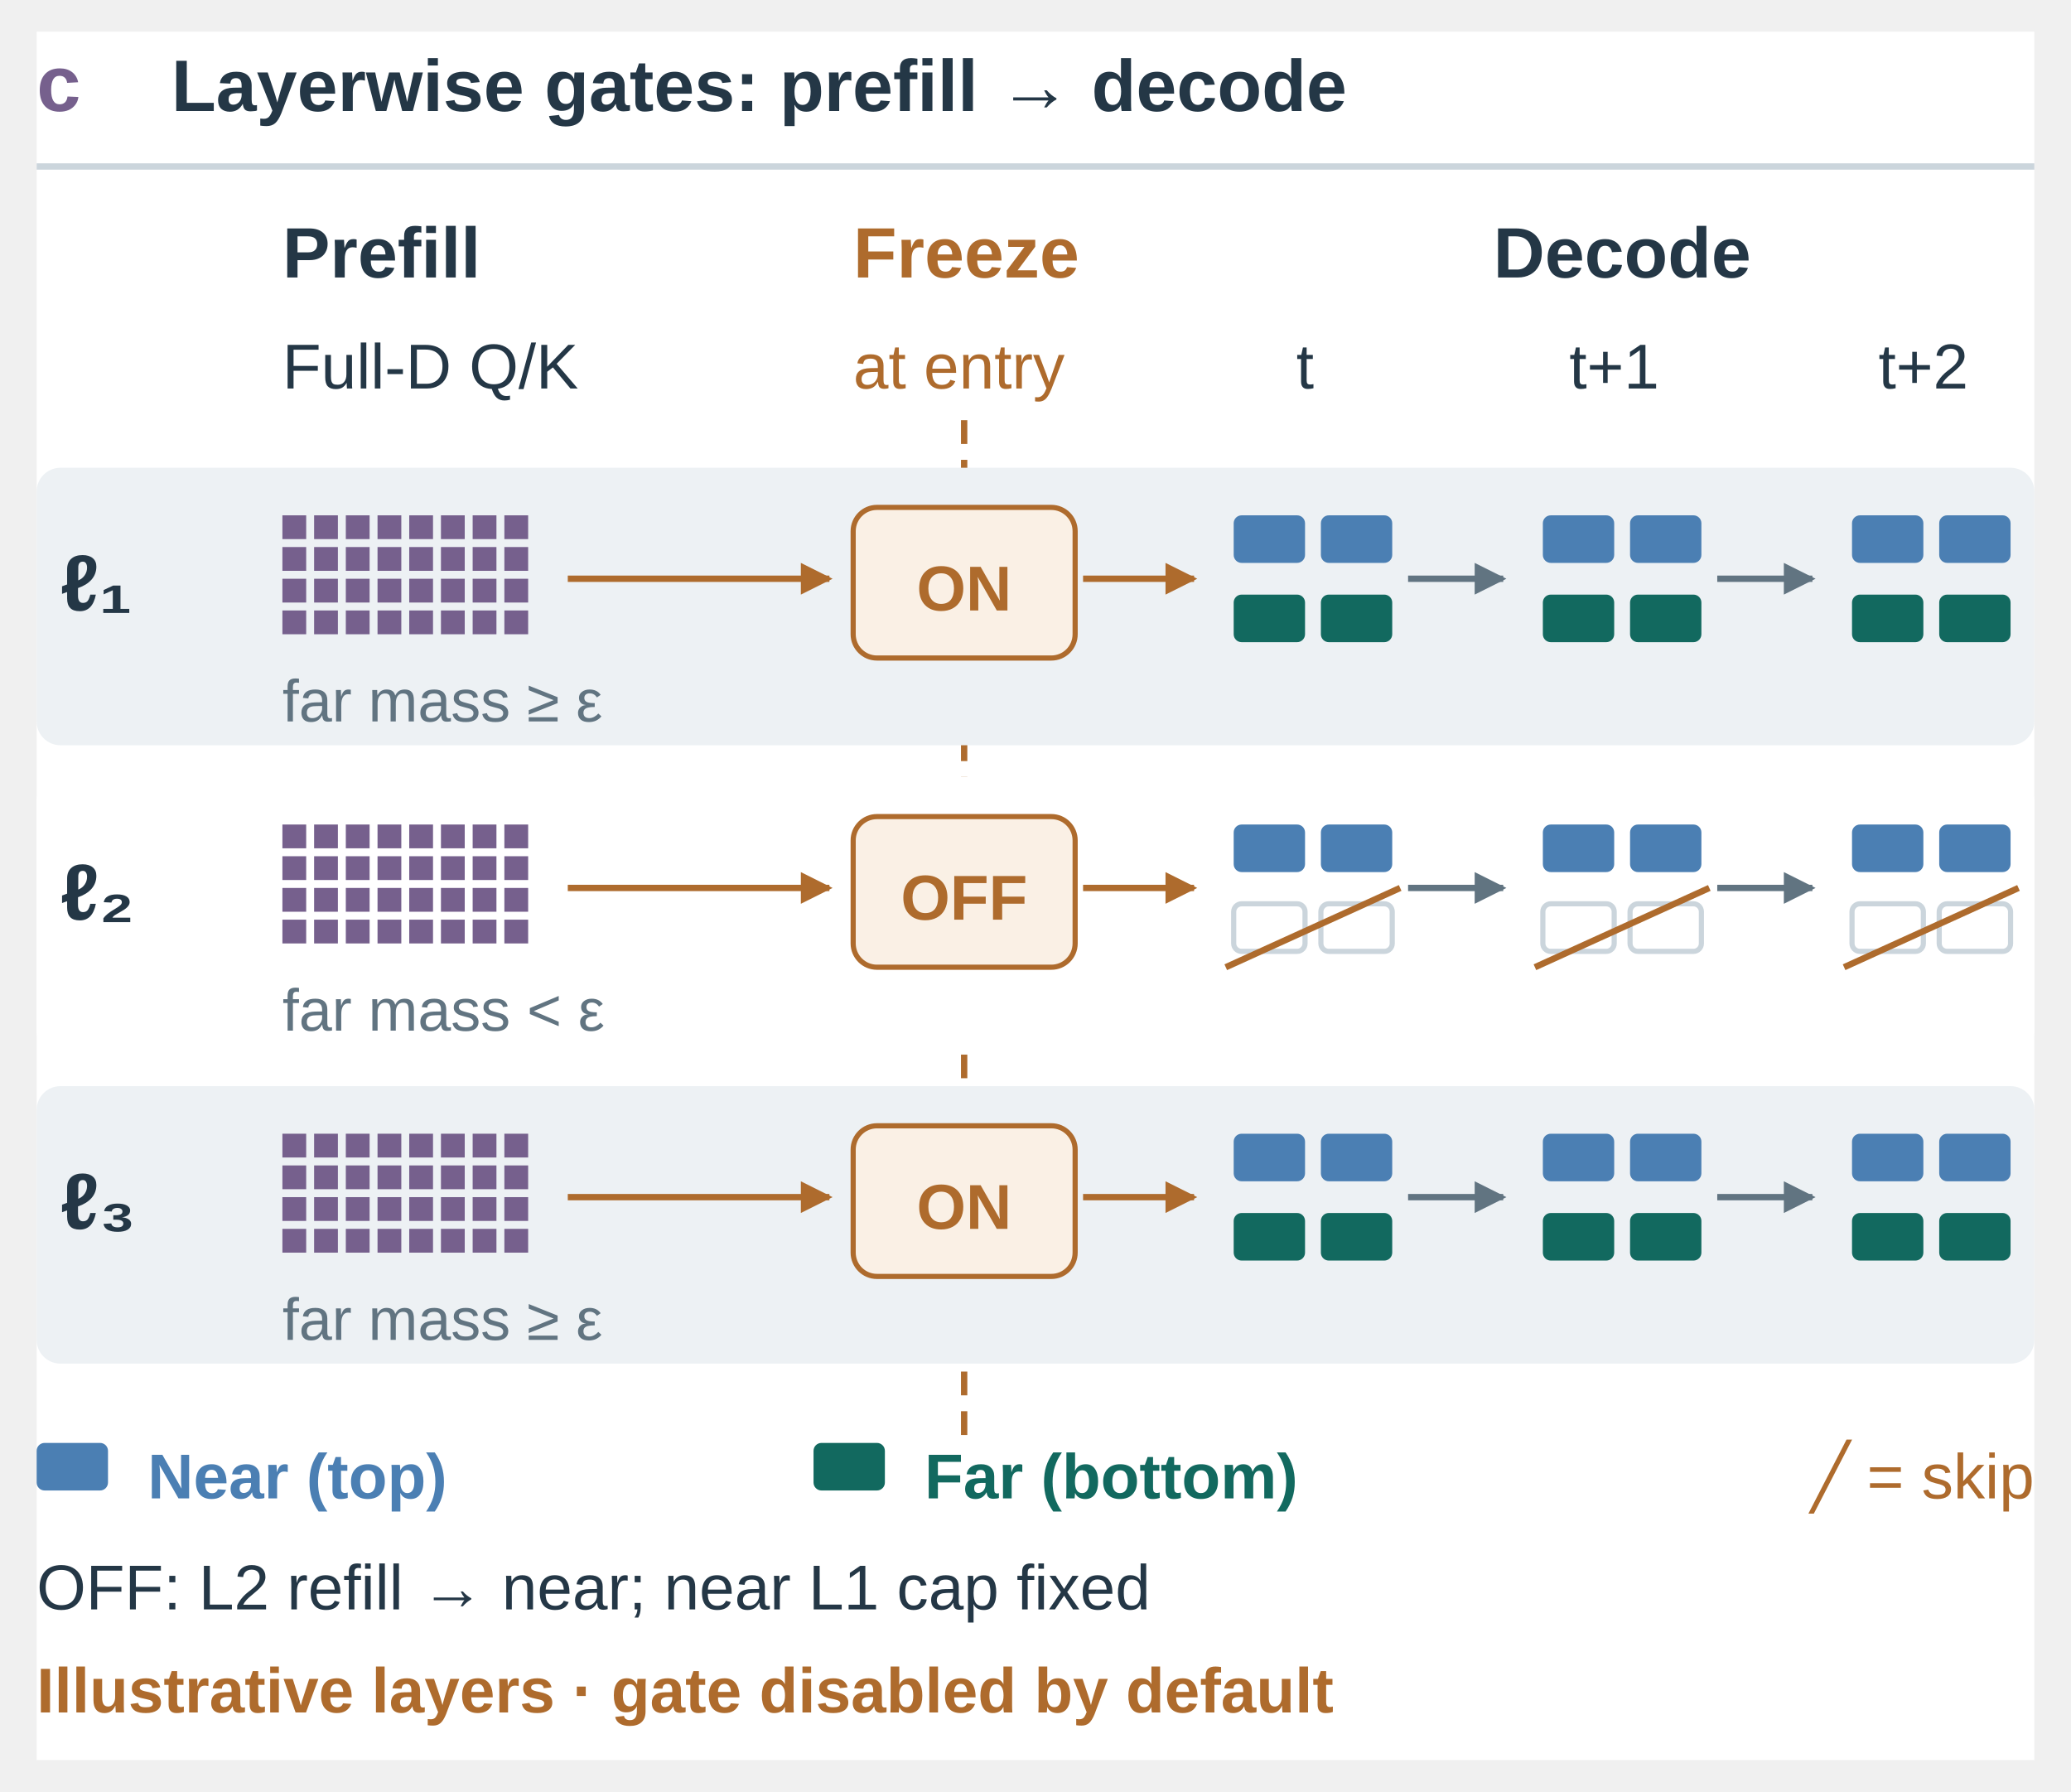
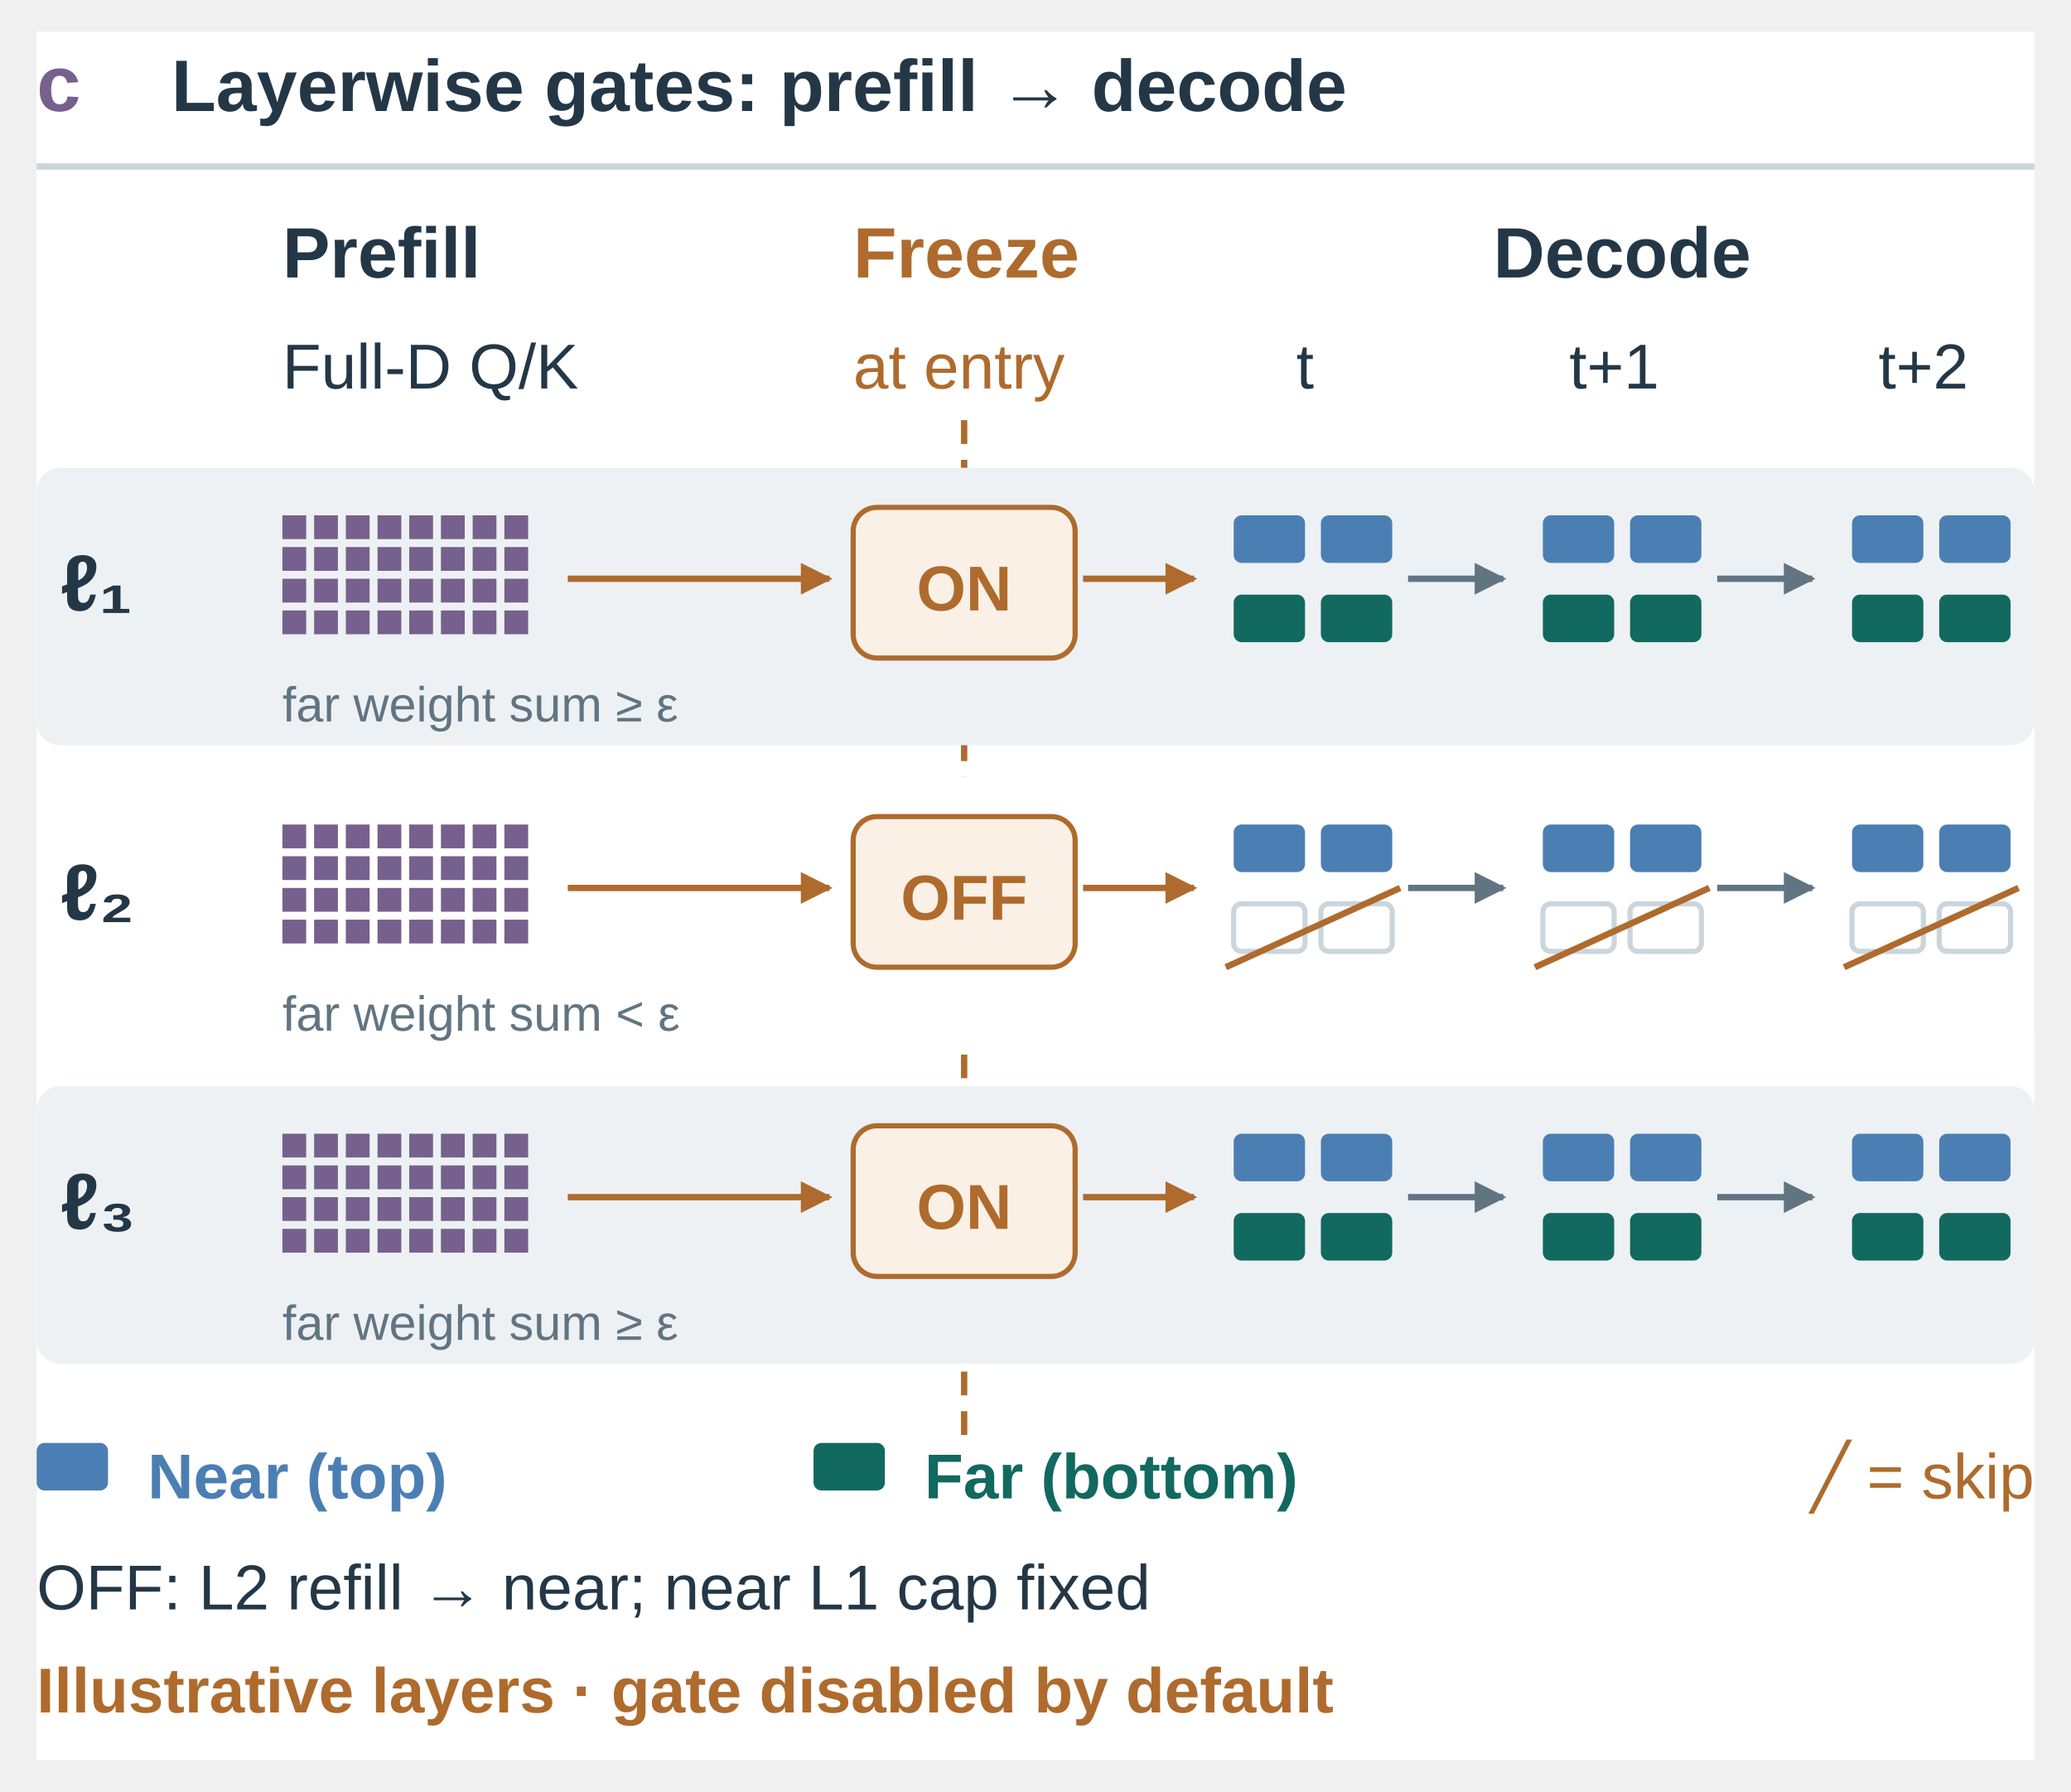
<svg xmlns="http://www.w3.org/2000/svg" width="252pt" height="218pt" viewBox="-4 -4 260 226">
  <defs>
    <marker id="ink" markerWidth="5" markerHeight="5" refX="4.5" refY="2.5" orient="auto">
      <path d="M0 0L5 2.5L0 5Z" fill="#243746" />
    </marker>
    <marker id="muted" markerWidth="5" markerHeight="5" refX="4.5" refY="2.5" orient="auto">
      <path d="M0 0L5 2.5L0 5Z" fill="#617481" />
    </marker>
    <marker id="line" markerWidth="5" markerHeight="5" refX="4.5" refY="2.5" orient="auto">
      <path d="M0 0L5 2.5L0 5Z" fill="#CBD5DC" />
    </marker>
    <marker id="pale" markerWidth="5" markerHeight="5" refX="4.5" refY="2.5" orient="auto">
      <path d="M0 0L5 2.5L0 5Z" fill="#EDF1F4" />
    </marker>
    <marker id="purple" markerWidth="5" markerHeight="5" refX="4.5" refY="2.5" orient="auto">
      <path d="M0 0L5 2.5L0 5Z" fill="#76608D" />
    </marker>
    <marker id="pl" markerWidth="5" markerHeight="5" refX="4.5" refY="2.5" orient="auto">
      <path d="M0 0L5 2.5L0 5Z" fill="#EEE9F3" />
    </marker>
    <marker id="near" markerWidth="5" markerHeight="5" refX="4.5" refY="2.5" orient="auto">
      <path d="M0 0L5 2.5L0 5Z" fill="#4B7FB3" />
    </marker>
    <marker id="nl" markerWidth="5" markerHeight="5" refX="4.5" refY="2.5" orient="auto">
      <path d="M0 0L5 2.5L0 5Z" fill="#E7EFF7" />
    </marker>
    <marker id="far" markerWidth="5" markerHeight="5" refX="4.5" refY="2.5" orient="auto">
      <path d="M0 0L5 2.5L0 5Z" fill="#12695F" />
    </marker>
    <marker id="fl" markerWidth="5" markerHeight="5" refX="4.5" refY="2.5" orient="auto">
      <path d="M0 0L5 2.5L0 5Z" fill="#E5F3F0" />
    </marker>
    <marker id="gate" markerWidth="5" markerHeight="5" refX="4.5" refY="2.5" orient="auto">
      <path d="M0 0L5 2.5L0 5Z" fill="#AE6B2D" />
    </marker>
    <marker id="gl" markerWidth="5" markerHeight="5" refX="4.5" refY="2.5" orient="auto">
      <path d="M0 0L5 2.5L0 5Z" fill="#FAF0E5" />
    </marker>
    <marker id="white" markerWidth="5" markerHeight="5" refX="4.5" refY="2.5" orient="auto">
      <path d="M0 0L5 2.5L0 5Z" fill="#FFFFFF" />
    </marker>
  </defs>
  <rect width="252" height="218" fill="white" />
  <text x="0" y="10" font-family="Liberation Sans" font-size="10" fill="#76608D" font-weight="700" text-anchor="start">c</text>
  <text x="17" y="10" font-family="Liberation Sans" font-size="9.2" fill="#243746" font-weight="700" text-anchor="start">Layerwise gates: prefill → decode</text>
  <polyline points="0,17 252,17" fill="none" stroke="#CBD5DC" stroke-width=".8" />
  <text x="31" y="31" font-family="Liberation Sans" font-size="9" fill="#243746" font-weight="700" text-anchor="start">Prefill</text>
  <text x="103" y="31" font-family="Liberation Sans" font-size="9" fill="#AE6B2D" font-weight="700" text-anchor="start">Freeze</text>
  <text x="200" y="31" font-family="Liberation Sans" font-size="9" fill="#243746" font-weight="700" text-anchor="middle">Decode</text>
  <text x="31" y="45" font-family="Liberation Sans" font-size="8" fill="#243746" font-weight="400" text-anchor="start">Full-D Q/K</text>
  <text x="103" y="45" font-family="Liberation Sans" font-size="8" fill="#AE6B2D" font-weight="400" text-anchor="start">at entry</text>
  <text x="160" y="45" font-family="Liberation Sans" font-size="8" fill="#243746" font-weight="400" text-anchor="middle">t</text>
  <text x="199" y="45" font-family="Liberation Sans" font-size="8" fill="#243746" font-weight="400" text-anchor="middle">t+1</text>
  <text x="238" y="45" font-family="Liberation Sans" font-size="8" fill="#243746" font-weight="400" text-anchor="middle">t+2</text>
  <polyline points="117,49 117,177" fill="none" stroke="#AE6B2D" stroke-width=".8" stroke-dasharray="3 2" />
  <rect x="0" y="55" width="252" height="35" rx="3" fill="#EDF1F4" />
  <text x="3" y="73" font-family="Liberation Sans" font-size="10" fill="#243746" font-weight="700" text-anchor="start">ℓ₁</text>
  <rect x="31" y="61" width="3" height="3" rx="0" fill="#76608D" />
  <rect x="35" y="61" width="3" height="3" rx="0" fill="#76608D" />
  <rect x="39" y="61" width="3" height="3" rx="0" fill="#76608D" />
  <rect x="43" y="61" width="3" height="3" rx="0" fill="#76608D" />
  <rect x="47" y="61" width="3" height="3" rx="0" fill="#76608D" />
  <rect x="51" y="61" width="3" height="3" rx="0" fill="#76608D" />
  <rect x="55" y="61" width="3" height="3" rx="0" fill="#76608D" />
  <rect x="59" y="61" width="3" height="3" rx="0" fill="#76608D" />
  <rect x="31" y="65" width="3" height="3" rx="0" fill="#76608D" />
  <rect x="35" y="65" width="3" height="3" rx="0" fill="#76608D" />
  <rect x="39" y="65" width="3" height="3" rx="0" fill="#76608D" />
  <rect x="43" y="65" width="3" height="3" rx="0" fill="#76608D" />
  <rect x="47" y="65" width="3" height="3" rx="0" fill="#76608D" />
  <rect x="51" y="65" width="3" height="3" rx="0" fill="#76608D" />
  <rect x="55" y="65" width="3" height="3" rx="0" fill="#76608D" />
  <rect x="59" y="65" width="3" height="3" rx="0" fill="#76608D" />
  <rect x="31" y="69" width="3" height="3" rx="0" fill="#76608D" />
  <rect x="35" y="69" width="3" height="3" rx="0" fill="#76608D" />
  <rect x="39" y="69" width="3" height="3" rx="0" fill="#76608D" />
  <rect x="43" y="69" width="3" height="3" rx="0" fill="#76608D" />
  <rect x="47" y="69" width="3" height="3" rx="0" fill="#76608D" />
  <rect x="51" y="69" width="3" height="3" rx="0" fill="#76608D" />
  <rect x="55" y="69" width="3" height="3" rx="0" fill="#76608D" />
  <rect x="59" y="69" width="3" height="3" rx="0" fill="#76608D" />
  <rect x="31" y="73" width="3" height="3" rx="0" fill="#76608D" />
  <rect x="35" y="73" width="3" height="3" rx="0" fill="#76608D" />
  <rect x="39" y="73" width="3" height="3" rx="0" fill="#76608D" />
  <rect x="43" y="73" width="3" height="3" rx="0" fill="#76608D" />
  <rect x="47" y="73" width="3" height="3" rx="0" fill="#76608D" />
  <rect x="51" y="73" width="3" height="3" rx="0" fill="#76608D" />
  <rect x="55" y="73" width="3" height="3" rx="0" fill="#76608D" />
  <rect x="59" y="73" width="3" height="3" rx="0" fill="#76608D" />
-   <text x="31" y="87" font-family="Liberation Sans" font-size="7.5" fill="#617481" font-weight="400" text-anchor="start">far mass ≥ ε</text>
+   <text x="31" y="87" font-family="Liberation Sans" font-size="6.2" fill="#617481" font-weight="400" text-anchor="start">far weight sum ≥ ε</text>
  <polyline points="67,69 100,69" fill="none" stroke="#AE6B2D" stroke-width=".8" marker-end="url(#gate)" />
  <rect x="103" y="60" width="28" height="19" rx="3" fill="#FAF0E5" stroke="#AE6B2D" stroke-width=".65" />
  <text x="117" y="73" font-family="Liberation Sans" font-size="8" fill="#AE6B2D" font-weight="700" text-anchor="middle">ON</text>
  <polyline points="132,69 146,69" fill="none" stroke="#AE6B2D" stroke-width=".8" marker-end="url(#gate)" />
  <rect x="151" y="61" width="9" height="6" rx="1" fill="#4B7FB3" />
  <rect x="151" y="71" width="9" height="6" rx="1" fill="#12695F" />
  <rect x="162" y="61" width="9" height="6" rx="1" fill="#4B7FB3" />
  <rect x="162" y="71" width="9" height="6" rx="1" fill="#12695F" />
  <polyline points="173,69 185,69" fill="none" stroke="#617481" stroke-width=".8" marker-end="url(#muted)" />
  <rect x="190" y="61" width="9" height="6" rx="1" fill="#4B7FB3" />
  <rect x="190" y="71" width="9" height="6" rx="1" fill="#12695F" />
  <rect x="201" y="61" width="9" height="6" rx="1" fill="#4B7FB3" />
  <rect x="201" y="71" width="9" height="6" rx="1" fill="#12695F" />
  <polyline points="212,69 224,69" fill="none" stroke="#617481" stroke-width=".8" marker-end="url(#muted)" />
  <rect x="229" y="61" width="9" height="6" rx="1" fill="#4B7FB3" />
  <rect x="229" y="71" width="9" height="6" rx="1" fill="#12695F" />
  <rect x="240" y="61" width="9" height="6" rx="1" fill="#4B7FB3" />
  <rect x="240" y="71" width="9" height="6" rx="1" fill="#12695F" />
  <rect x="0" y="94" width="252" height="35" rx="3" fill="#FFFFFF" />
  <text x="3" y="112" font-family="Liberation Sans" font-size="10" fill="#243746" font-weight="700" text-anchor="start">ℓ₂</text>
  <rect x="31" y="100" width="3" height="3" rx="0" fill="#76608D" />
  <rect x="35" y="100" width="3" height="3" rx="0" fill="#76608D" />
  <rect x="39" y="100" width="3" height="3" rx="0" fill="#76608D" />
  <rect x="43" y="100" width="3" height="3" rx="0" fill="#76608D" />
  <rect x="47" y="100" width="3" height="3" rx="0" fill="#76608D" />
  <rect x="51" y="100" width="3" height="3" rx="0" fill="#76608D" />
  <rect x="55" y="100" width="3" height="3" rx="0" fill="#76608D" />
  <rect x="59" y="100" width="3" height="3" rx="0" fill="#76608D" />
  <rect x="31" y="104" width="3" height="3" rx="0" fill="#76608D" />
  <rect x="35" y="104" width="3" height="3" rx="0" fill="#76608D" />
  <rect x="39" y="104" width="3" height="3" rx="0" fill="#76608D" />
  <rect x="43" y="104" width="3" height="3" rx="0" fill="#76608D" />
  <rect x="47" y="104" width="3" height="3" rx="0" fill="#76608D" />
  <rect x="51" y="104" width="3" height="3" rx="0" fill="#76608D" />
  <rect x="55" y="104" width="3" height="3" rx="0" fill="#76608D" />
  <rect x="59" y="104" width="3" height="3" rx="0" fill="#76608D" />
  <rect x="31" y="108" width="3" height="3" rx="0" fill="#76608D" />
  <rect x="35" y="108" width="3" height="3" rx="0" fill="#76608D" />
  <rect x="39" y="108" width="3" height="3" rx="0" fill="#76608D" />
  <rect x="43" y="108" width="3" height="3" rx="0" fill="#76608D" />
  <rect x="47" y="108" width="3" height="3" rx="0" fill="#76608D" />
  <rect x="51" y="108" width="3" height="3" rx="0" fill="#76608D" />
  <rect x="55" y="108" width="3" height="3" rx="0" fill="#76608D" />
  <rect x="59" y="108" width="3" height="3" rx="0" fill="#76608D" />
  <rect x="31" y="112" width="3" height="3" rx="0" fill="#76608D" />
  <rect x="35" y="112" width="3" height="3" rx="0" fill="#76608D" />
  <rect x="39" y="112" width="3" height="3" rx="0" fill="#76608D" />
  <rect x="43" y="112" width="3" height="3" rx="0" fill="#76608D" />
  <rect x="47" y="112" width="3" height="3" rx="0" fill="#76608D" />
  <rect x="51" y="112" width="3" height="3" rx="0" fill="#76608D" />
  <rect x="55" y="112" width="3" height="3" rx="0" fill="#76608D" />
  <rect x="59" y="112" width="3" height="3" rx="0" fill="#76608D" />
-   <text x="31" y="126" font-family="Liberation Sans" font-size="7.5" fill="#617481" font-weight="400" text-anchor="start">far mass &lt; ε</text>
+   <text x="31" y="126" font-family="Liberation Sans" font-size="6.2" fill="#617481" font-weight="400" text-anchor="start">far weight sum &lt; ε</text>
  <polyline points="67,108 100,108" fill="none" stroke="#AE6B2D" stroke-width=".8" marker-end="url(#gate)" />
  <rect x="103" y="99" width="28" height="19" rx="3" fill="#FAF0E5" stroke="#AE6B2D" stroke-width=".65" />
  <text x="117" y="112" font-family="Liberation Sans" font-size="8" fill="#AE6B2D" font-weight="700" text-anchor="middle">OFF</text>
  <polyline points="132,108 146,108" fill="none" stroke="#AE6B2D" stroke-width=".8" marker-end="url(#gate)" />
  <rect x="151" y="100" width="9" height="6" rx="1" fill="#4B7FB3" />
  <rect x="151" y="110" width="9" height="6" rx="1" fill="#FFFFFF" stroke="#CBD5DC" stroke-width=".65" />
  <rect x="162" y="100" width="9" height="6" rx="1" fill="#4B7FB3" />
  <rect x="162" y="110" width="9" height="6" rx="1" fill="#FFFFFF" stroke="#CBD5DC" stroke-width=".65" />
  <polyline points="150,118 172,108" fill="none" stroke="#AE6B2D" stroke-width=".8" />
  <polyline points="173,108 185,108" fill="none" stroke="#617481" stroke-width=".8" marker-end="url(#muted)" />
  <rect x="190" y="100" width="9" height="6" rx="1" fill="#4B7FB3" />
  <rect x="190" y="110" width="9" height="6" rx="1" fill="#FFFFFF" stroke="#CBD5DC" stroke-width=".65" />
  <rect x="201" y="100" width="9" height="6" rx="1" fill="#4B7FB3" />
  <rect x="201" y="110" width="9" height="6" rx="1" fill="#FFFFFF" stroke="#CBD5DC" stroke-width=".65" />
  <polyline points="189,118 211,108" fill="none" stroke="#AE6B2D" stroke-width=".8" />
  <polyline points="212,108 224,108" fill="none" stroke="#617481" stroke-width=".8" marker-end="url(#muted)" />
  <rect x="229" y="100" width="9" height="6" rx="1" fill="#4B7FB3" />
  <rect x="229" y="110" width="9" height="6" rx="1" fill="#FFFFFF" stroke="#CBD5DC" stroke-width=".65" />
  <rect x="240" y="100" width="9" height="6" rx="1" fill="#4B7FB3" />
  <rect x="240" y="110" width="9" height="6" rx="1" fill="#FFFFFF" stroke="#CBD5DC" stroke-width=".65" />
  <polyline points="228,118 250,108" fill="none" stroke="#AE6B2D" stroke-width=".8" />
  <rect x="0" y="133" width="252" height="35" rx="3" fill="#EDF1F4" />
  <text x="3" y="151" font-family="Liberation Sans" font-size="10" fill="#243746" font-weight="700" text-anchor="start">ℓ₃</text>
  <rect x="31" y="139" width="3" height="3" rx="0" fill="#76608D" />
  <rect x="35" y="139" width="3" height="3" rx="0" fill="#76608D" />
  <rect x="39" y="139" width="3" height="3" rx="0" fill="#76608D" />
  <rect x="43" y="139" width="3" height="3" rx="0" fill="#76608D" />
  <rect x="47" y="139" width="3" height="3" rx="0" fill="#76608D" />
  <rect x="51" y="139" width="3" height="3" rx="0" fill="#76608D" />
  <rect x="55" y="139" width="3" height="3" rx="0" fill="#76608D" />
  <rect x="59" y="139" width="3" height="3" rx="0" fill="#76608D" />
  <rect x="31" y="143" width="3" height="3" rx="0" fill="#76608D" />
  <rect x="35" y="143" width="3" height="3" rx="0" fill="#76608D" />
  <rect x="39" y="143" width="3" height="3" rx="0" fill="#76608D" />
  <rect x="43" y="143" width="3" height="3" rx="0" fill="#76608D" />
  <rect x="47" y="143" width="3" height="3" rx="0" fill="#76608D" />
  <rect x="51" y="143" width="3" height="3" rx="0" fill="#76608D" />
  <rect x="55" y="143" width="3" height="3" rx="0" fill="#76608D" />
  <rect x="59" y="143" width="3" height="3" rx="0" fill="#76608D" />
  <rect x="31" y="147" width="3" height="3" rx="0" fill="#76608D" />
  <rect x="35" y="147" width="3" height="3" rx="0" fill="#76608D" />
  <rect x="39" y="147" width="3" height="3" rx="0" fill="#76608D" />
  <rect x="43" y="147" width="3" height="3" rx="0" fill="#76608D" />
  <rect x="47" y="147" width="3" height="3" rx="0" fill="#76608D" />
  <rect x="51" y="147" width="3" height="3" rx="0" fill="#76608D" />
  <rect x="55" y="147" width="3" height="3" rx="0" fill="#76608D" />
  <rect x="59" y="147" width="3" height="3" rx="0" fill="#76608D" />
  <rect x="31" y="151" width="3" height="3" rx="0" fill="#76608D" />
  <rect x="35" y="151" width="3" height="3" rx="0" fill="#76608D" />
  <rect x="39" y="151" width="3" height="3" rx="0" fill="#76608D" />
  <rect x="43" y="151" width="3" height="3" rx="0" fill="#76608D" />
  <rect x="47" y="151" width="3" height="3" rx="0" fill="#76608D" />
  <rect x="51" y="151" width="3" height="3" rx="0" fill="#76608D" />
  <rect x="55" y="151" width="3" height="3" rx="0" fill="#76608D" />
  <rect x="59" y="151" width="3" height="3" rx="0" fill="#76608D" />
-   <text x="31" y="165" font-family="Liberation Sans" font-size="7.5" fill="#617481" font-weight="400" text-anchor="start">far mass ≥ ε</text>
+   <text x="31" y="165" font-family="Liberation Sans" font-size="6.2" fill="#617481" font-weight="400" text-anchor="start">far weight sum ≥ ε</text>
  <polyline points="67,147 100,147" fill="none" stroke="#AE6B2D" stroke-width=".8" marker-end="url(#gate)" />
  <rect x="103" y="138" width="28" height="19" rx="3" fill="#FAF0E5" stroke="#AE6B2D" stroke-width=".65" />
  <text x="117" y="151" font-family="Liberation Sans" font-size="8" fill="#AE6B2D" font-weight="700" text-anchor="middle">ON</text>
  <polyline points="132,147 146,147" fill="none" stroke="#AE6B2D" stroke-width=".8" marker-end="url(#gate)" />
  <rect x="151" y="139" width="9" height="6" rx="1" fill="#4B7FB3" />
  <rect x="151" y="149" width="9" height="6" rx="1" fill="#12695F" />
  <rect x="162" y="139" width="9" height="6" rx="1" fill="#4B7FB3" />
  <rect x="162" y="149" width="9" height="6" rx="1" fill="#12695F" />
  <polyline points="173,147 185,147" fill="none" stroke="#617481" stroke-width=".8" marker-end="url(#muted)" />
  <rect x="190" y="139" width="9" height="6" rx="1" fill="#4B7FB3" />
  <rect x="190" y="149" width="9" height="6" rx="1" fill="#12695F" />
  <rect x="201" y="139" width="9" height="6" rx="1" fill="#4B7FB3" />
  <rect x="201" y="149" width="9" height="6" rx="1" fill="#12695F" />
  <polyline points="212,147 224,147" fill="none" stroke="#617481" stroke-width=".8" marker-end="url(#muted)" />
  <rect x="229" y="139" width="9" height="6" rx="1" fill="#4B7FB3" />
  <rect x="229" y="149" width="9" height="6" rx="1" fill="#12695F" />
  <rect x="240" y="139" width="9" height="6" rx="1" fill="#4B7FB3" />
  <rect x="240" y="149" width="9" height="6" rx="1" fill="#12695F" />
  <rect x="0" y="178" width="9" height="6" rx="1" fill="#4B7FB3" />
  <text x="14" y="185" font-family="Liberation Sans" font-size="8" fill="#4B7FB3" font-weight="700" text-anchor="start">Near (top)</text>
  <rect x="98" y="178" width="9" height="6" rx="1" fill="#12695F" />
  <text x="112" y="185" font-family="Liberation Sans" font-size="8" fill="#12695F" font-weight="700" text-anchor="start">Far (bottom)</text>
  <text x="252" y="185" font-family="Liberation Sans" font-size="8" fill="#AE6B2D" font-weight="400" text-anchor="end">╱ = skip</text>
  <text x="0" y="199" font-family="Liberation Sans" font-size="8" fill="#243746" font-weight="400" text-anchor="start">OFF: L2 refill → near; near L1 cap fixed</text>
  <text x="0" y="212" font-family="Liberation Sans" font-size="8" fill="#AE6B2D" font-weight="700" text-anchor="start">Illustrative layers · gate disabled by default</text>
</svg>
